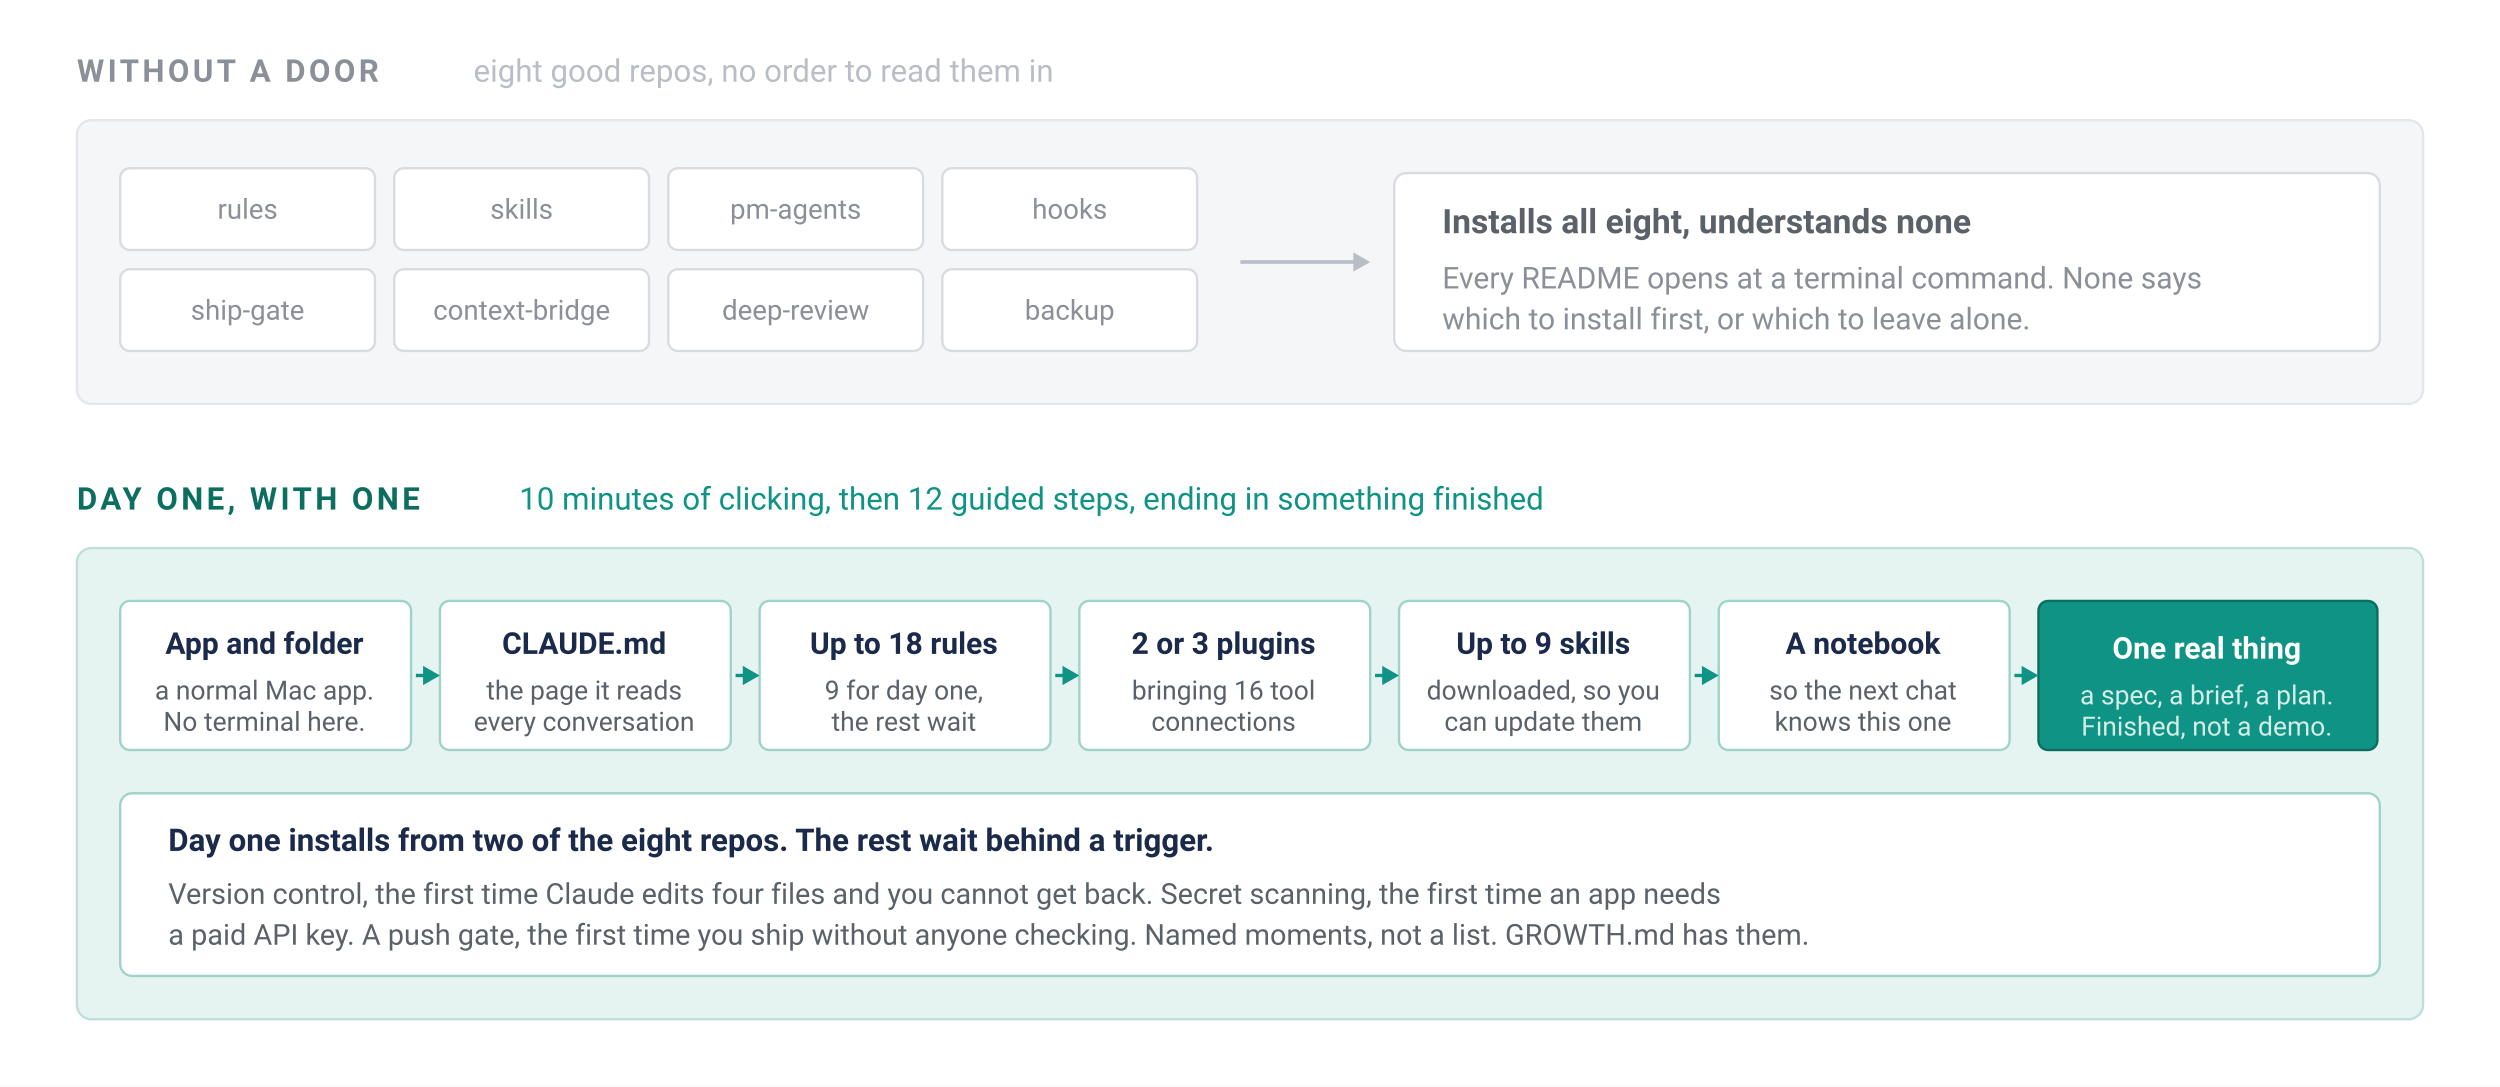
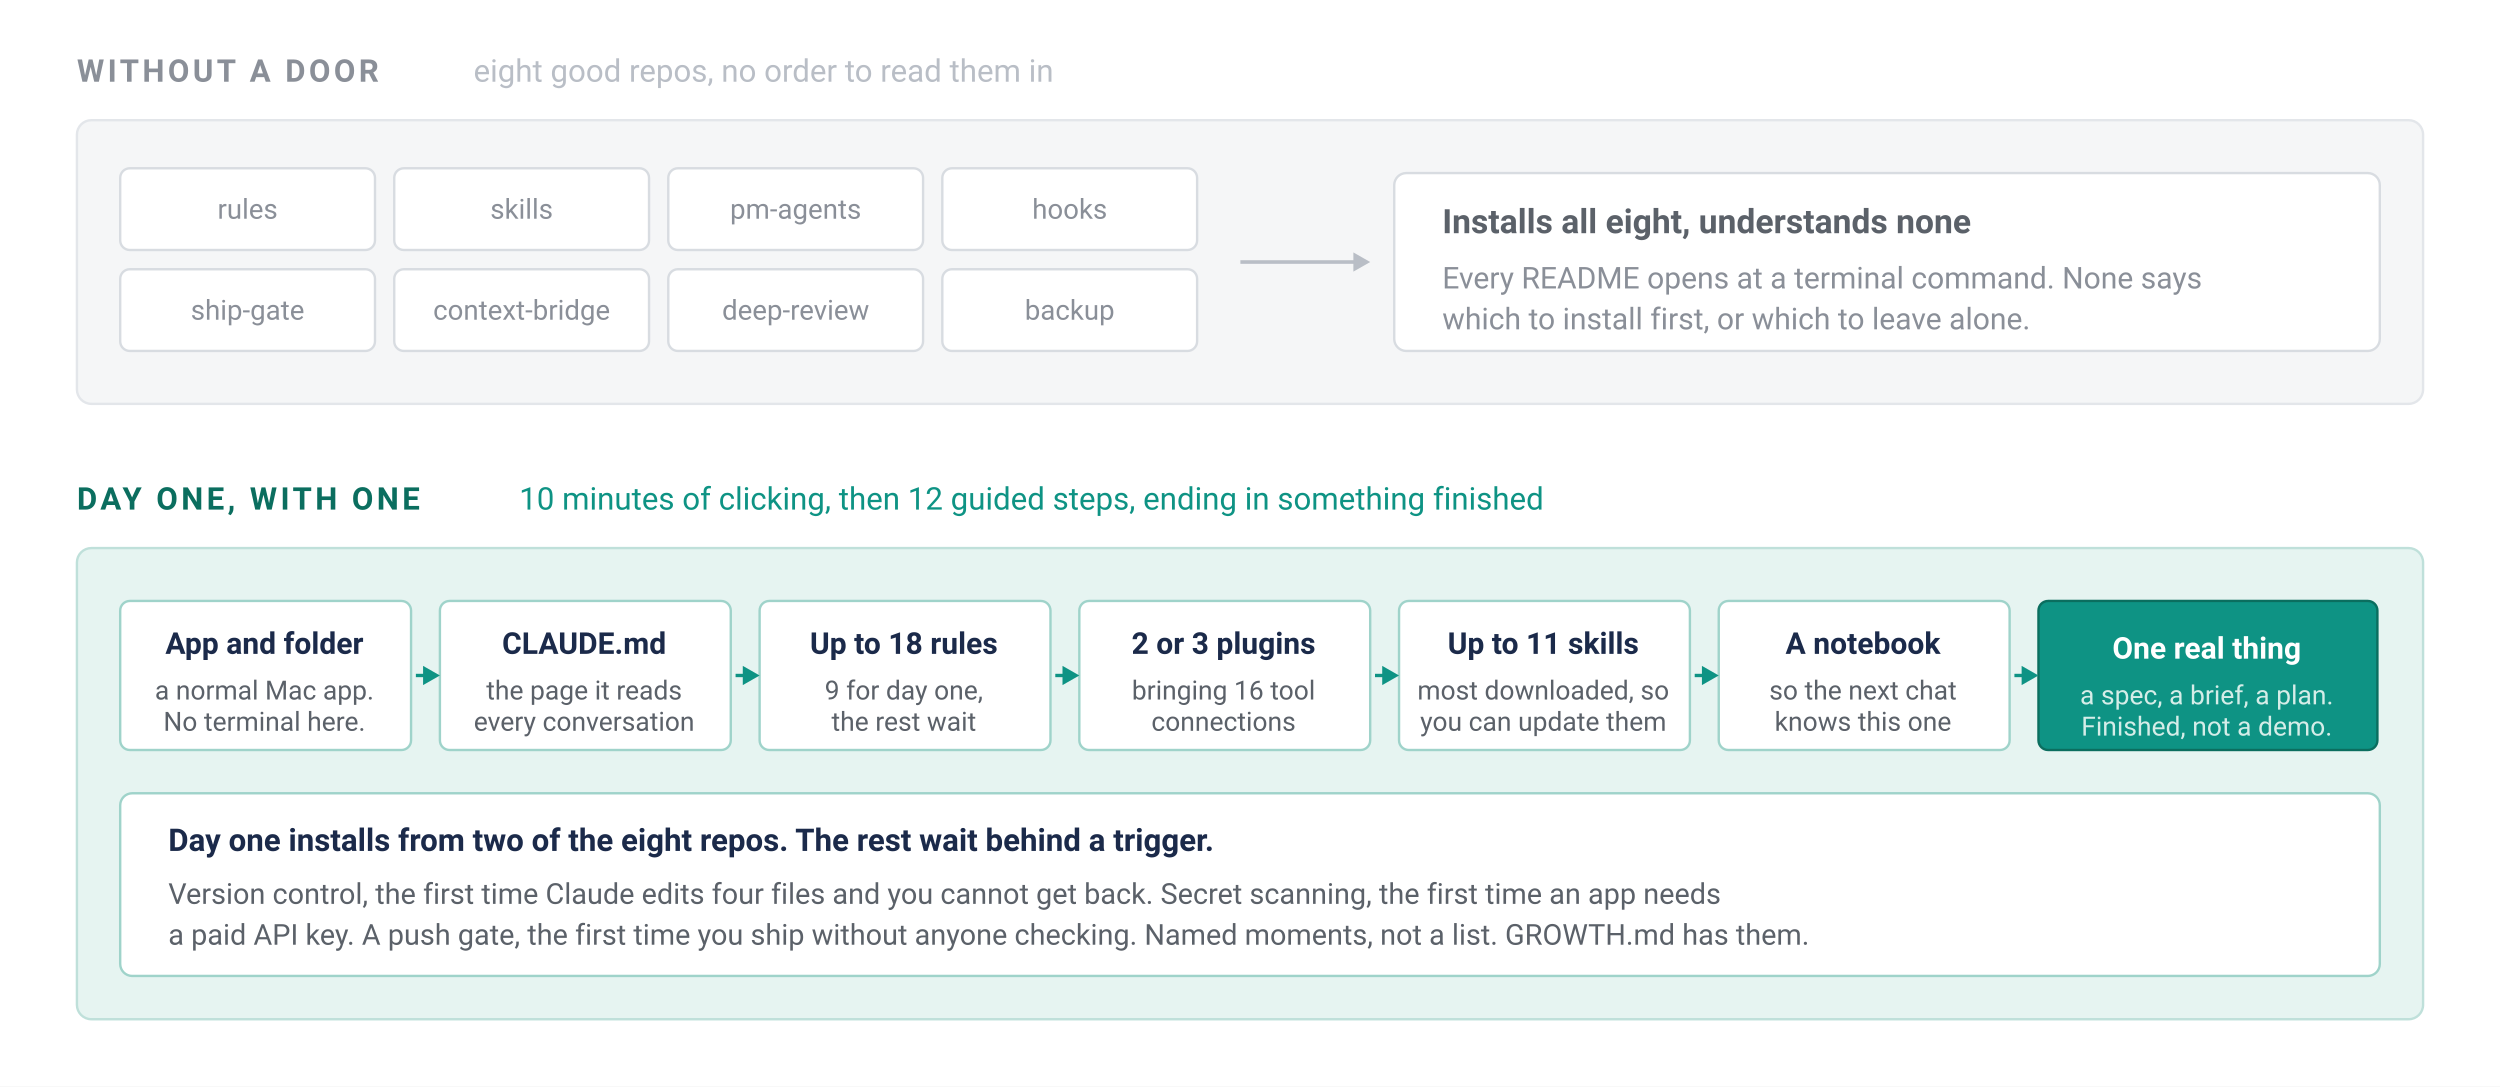
- <svg xmlns="http://www.w3.org/2000/svg" viewBox="0 0 1040 452" width="1040" height="452" role="img" aria-label="Without a front door, a newcomer meets eight separate Claude Code repos with no order and no starting point, installs all eight, understands none of them, and stops trusting the setup. With this kit, day one is ten minutes of clicking to install the Claude desktop app and pick one project folder where every change is shown before it happens, then twelve guided steps in which Claude sets itself up: it offers a CLAUDE.md, eighteen rules, two or three plugins bringing sixteen tool connections, nine skills downloaded from the repositories that maintain them, and a notebook that carries what you agreed into the next conversation, installing only what you accept, and finishes one real piece of work. Nothing already on the machine is replaced, and edits are proposed for you to accept before they happen. Everything else stays locked behind a trigger, a specific moment that tells you when to add it, described in GROWTH.md.">
+ <svg xmlns="http://www.w3.org/2000/svg" viewBox="0 0 1040 452" width="1040" height="452" role="img" aria-label="Without a front door, a newcomer meets eight separate Claude Code repos with no order and no starting point, installs all eight, understands none of them, and stops trusting the setup. With this kit, day one is ten minutes of clicking to install the Claude desktop app and pick one project folder where every edit is proposed for you to accept, then twelve guided steps in which Claude sets itself up: it offers a CLAUDE.md, eighteen rules, two or three plugins bringing sixteen tool connections, eleven skills, most of them downloaded from the repositories that maintain them, and a notebook that carries what you agreed into the next conversation, installing only what you accept, and finishes one real piece of work. Nothing already on the machine is replaced, and edits are proposed for you to accept before they happen. Everything else stays locked behind a trigger, a specific moment that tells you when to add it, described in GROWTH.md.">
  <rect width="1040" height="452" fill="#FFFFFF" />
  <g font-family="-apple-system, BlinkMacSystemFont, 'Segoe UI', Roboto, Helvetica, Arial, sans-serif">
    <text x="32" y="34" font-size="13" font-weight="700" fill="#8A8F98" letter-spacing="1.4">WITHOUT A DOOR</text>
    <text x="197" y="34" font-size="13" fill="#B9BEC6">eight good repos, no order to read them in</text>
    <rect x="32" y="50" width="976" height="118" rx="6" fill="#F5F6F7" stroke="#E3E6EA" />
    <g font-size="11.5" fill="#8A8F98" text-anchor="middle">
      <rect x="50" y="70" width="106" height="34" rx="4" fill="#FFFFFF" stroke="#D8DCE1" />
      <text x="103" y="91">rules</text>
      <rect x="164" y="70" width="106" height="34" rx="4" fill="#FFFFFF" stroke="#D8DCE1" />
      <text x="217" y="91">skills</text>
      <rect x="278" y="70" width="106" height="34" rx="4" fill="#FFFFFF" stroke="#D8DCE1" />
      <text x="331" y="91">pm-agents</text>
      <rect x="392" y="70" width="106" height="34" rx="4" fill="#FFFFFF" stroke="#D8DCE1" />
      <text x="445" y="91">hooks</text>
      <rect x="50" y="112" width="106" height="34" rx="4" fill="#FFFFFF" stroke="#D8DCE1" />
      <text x="103" y="133">ship-gate</text>
      <rect x="164" y="112" width="106" height="34" rx="4" fill="#FFFFFF" stroke="#D8DCE1" />
      <text x="217" y="133">context-bridge</text>
      <rect x="278" y="112" width="106" height="34" rx="4" fill="#FFFFFF" stroke="#D8DCE1" />
      <text x="331" y="133">deep-review</text>
      <rect x="392" y="112" width="106" height="34" rx="4" fill="#FFFFFF" stroke="#D8DCE1" />
      <text x="445" y="133">backup</text>
    </g>
    <path d="M516 109 L568 109" stroke="#B9BEC6" stroke-width="1.5" fill="none" />
    <path d="M563 105 L570 109 L563 113 Z" fill="#B9BEC6" />
    <rect x="580" y="72" width="410" height="74" rx="5" fill="#FFFFFF" stroke="#D8DCE1" />
    <text x="600" y="97" font-size="14" font-weight="600" fill="#5B6169">Installs all eight, understands none</text>
    <text x="600" y="120" font-size="12.5" fill="#8A8F98">Every README opens at a terminal command. None says</text>
    <text x="600" y="137" font-size="12.5" fill="#8A8F98">which to install first, or which to leave alone.</text>
    <text x="32" y="212" font-size="13" font-weight="700" fill="#0B6E5F" letter-spacing="1.4">DAY ONE, WITH ONE</text>
    <text x="216" y="212" font-size="13" fill="#0E9384">10 minutes of clicking, then 12 guided steps, ending in something finished</text>
    <rect x="32" y="228" width="976" height="196" rx="6" fill="#E6F4F1" stroke="#BFE0DA" />
    <g text-anchor="middle">
      <rect x="50" y="250" width="121" height="62" rx="4" fill="#FFFFFF" stroke="#9FD3CA" />
      <text x="110" y="272" font-size="12.5" font-weight="600" fill="#1B2A4A">App and folder</text>
      <text x="110" y="291" font-size="11" fill="#5B6169">a normal Mac app.</text>
      <text x="110" y="304" font-size="11" fill="#5B6169">No terminal here.</text>
      <rect x="183" y="250" width="121" height="62" rx="4" fill="#FFFFFF" stroke="#9FD3CA" />
      <text x="243" y="272" font-size="12.5" font-weight="600" fill="#1B2A4A">CLAUDE.md</text>
      <text x="243" y="291" font-size="11" fill="#5B6169">the page it reads</text>
      <text x="243" y="304" font-size="11" fill="#5B6169">every conversation</text>
      <rect x="316" y="250" width="121" height="62" rx="4" fill="#FFFFFF" stroke="#9FD3CA" />
      <text x="376" y="272" font-size="12.5" font-weight="600" fill="#1B2A4A">Up to 18 rules</text>
      <text x="376" y="291" font-size="11" fill="#5B6169">9 for day one,</text>
      <text x="376" y="304" font-size="11" fill="#5B6169">the rest wait</text>
      <rect x="449" y="250" width="121" height="62" rx="4" fill="#FFFFFF" stroke="#9FD3CA" />
      <text x="509" y="272" font-size="12.5" font-weight="600" fill="#1B2A4A">2 or 3 plugins</text>
      <text x="509" y="291" font-size="11" fill="#5B6169">bringing 16 tool</text>
      <text x="509" y="304" font-size="11" fill="#5B6169">connections</text>
      <rect x="582" y="250" width="121" height="62" rx="4" fill="#FFFFFF" stroke="#9FD3CA" />
-       <text x="642" y="272" font-size="12.5" font-weight="600" fill="#1B2A4A">Up to 9 skills</text>
-       <text x="642" y="291" font-size="11" fill="#5B6169">downloaded, so you</text>
-       <text x="642" y="304" font-size="11" fill="#5B6169">can update them</text>
+       <text x="642" y="272" font-size="12.5" font-weight="600" fill="#1B2A4A">Up to 11 skills</text>
+       <text x="642" y="291" font-size="11" fill="#5B6169">most downloaded, so</text>
+       <text x="642" y="304" font-size="11" fill="#5B6169">you can update them</text>
      <rect x="715" y="250" width="121" height="62" rx="4" fill="#FFFFFF" stroke="#9FD3CA" />
      <text x="775" y="272" font-size="12.5" font-weight="600" fill="#1B2A4A">A notebook</text>
      <text x="775" y="291" font-size="11" fill="#5B6169">so the next chat</text>
      <text x="775" y="304" font-size="11" fill="#5B6169">knows this one</text>
      <rect x="848" y="250" width="141" height="62" rx="4" fill="#0E9384" stroke="#0B6E5F" />
      <text x="918" y="274" font-size="12.5" font-weight="700" fill="#FFFFFF">One real thing</text>
      <text x="918" y="293" font-size="11" fill="#D5EDE8">a spec, a brief, a plan.</text>
      <text x="918" y="306" font-size="11" fill="#D5EDE8">Finished, not a demo.</text>
    </g>
    <g stroke="#0E9384" stroke-width="1.4" fill="none">
      <path d="M173 281 L178 281" />
      <path d="M306 281 L311 281" />
      <path d="M439 281 L444 281" />
      <path d="M572 281 L577 281" />
      <path d="M705 281 L710 281" />
      <path d="M838 281 L843 281" />
    </g>
    <g fill="#0E9384">
      <path d="M176 277 L183 281 L176 285 Z" />
      <path d="M309 277 L316 281 L309 285 Z" />
      <path d="M442 277 L449 281 L442 285 Z" />
      <path d="M575 277 L582 281 L575 285 Z" />
      <path d="M708 277 L715 281 L708 285 Z" />
      <path d="M841 277 L848 281 L841 285 Z" />
    </g>
    <rect x="50" y="330" width="940" height="76" rx="5" fill="#FFFFFF" stroke="#9FD3CA" />
    <text x="70" y="354" font-size="13" font-weight="600" fill="#1B2A4A">Day one installs from two of the eight repos. The rest wait behind a trigger.</text>
    <text x="70" y="376" font-size="12" fill="#5B6169">Version control, the first time Claude edits four files and you cannot get back. Secret scanning, the first time an app needs</text>
    <text x="70" y="393" font-size="12" fill="#5B6169">a paid API key. A push gate, the first time you ship without anyone checking. Named moments, not a list. GROWTH.md has them.</text>
  </g>
</svg>
